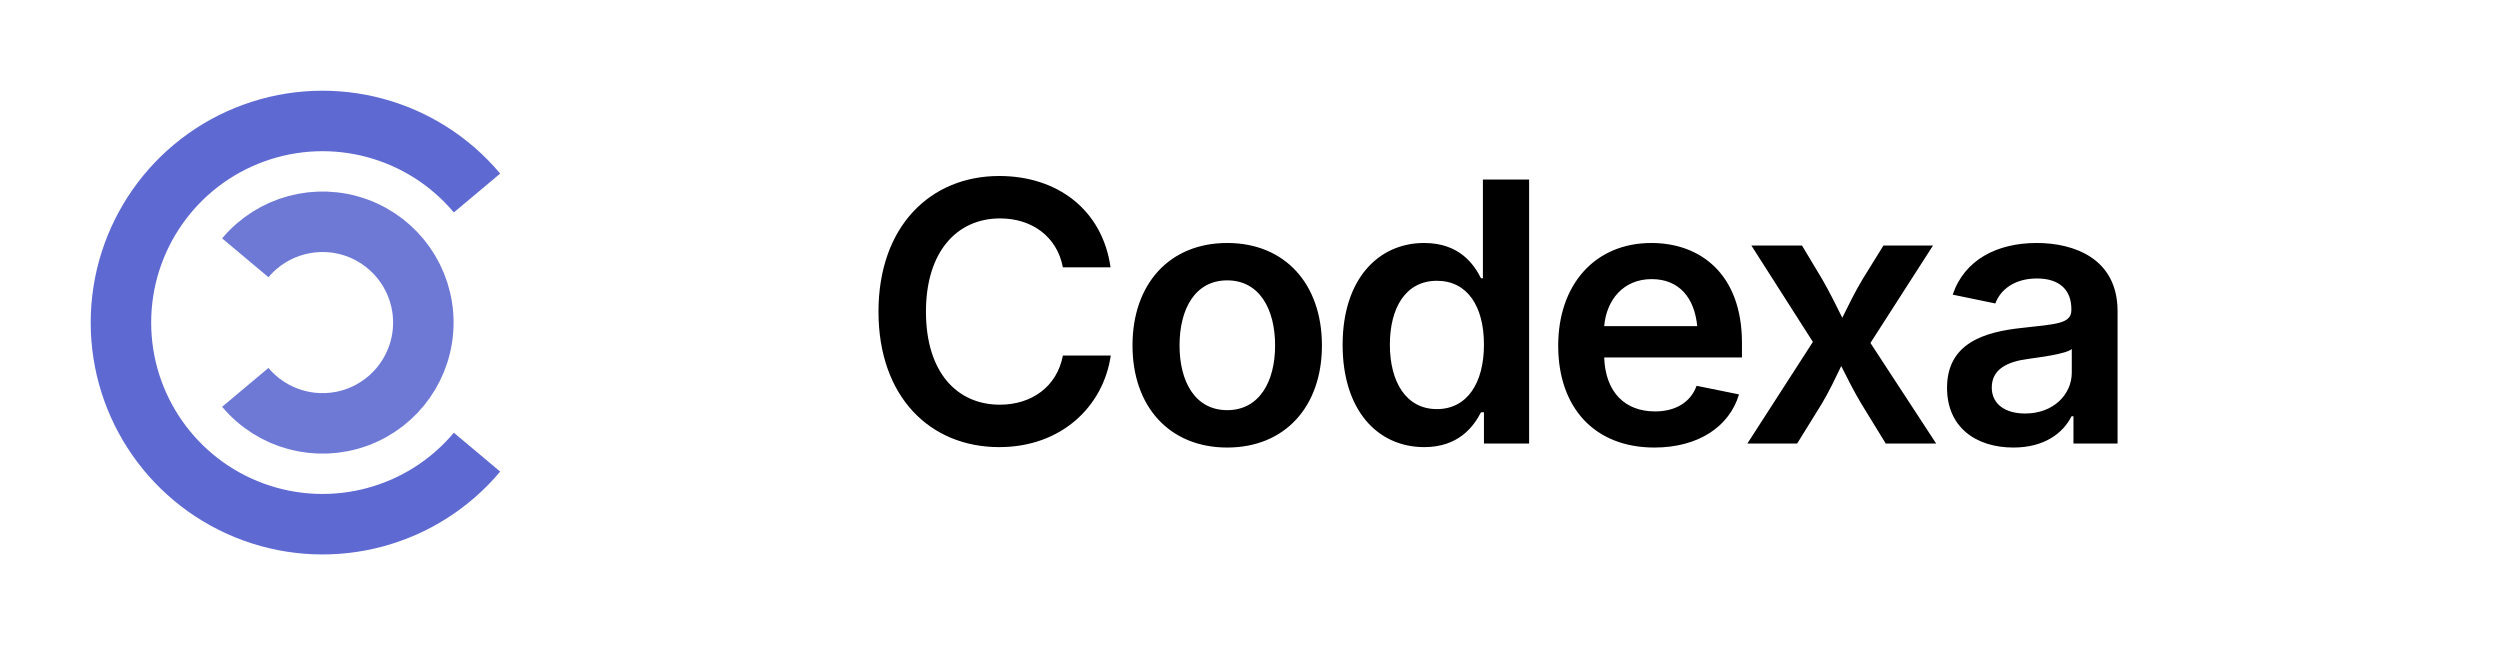
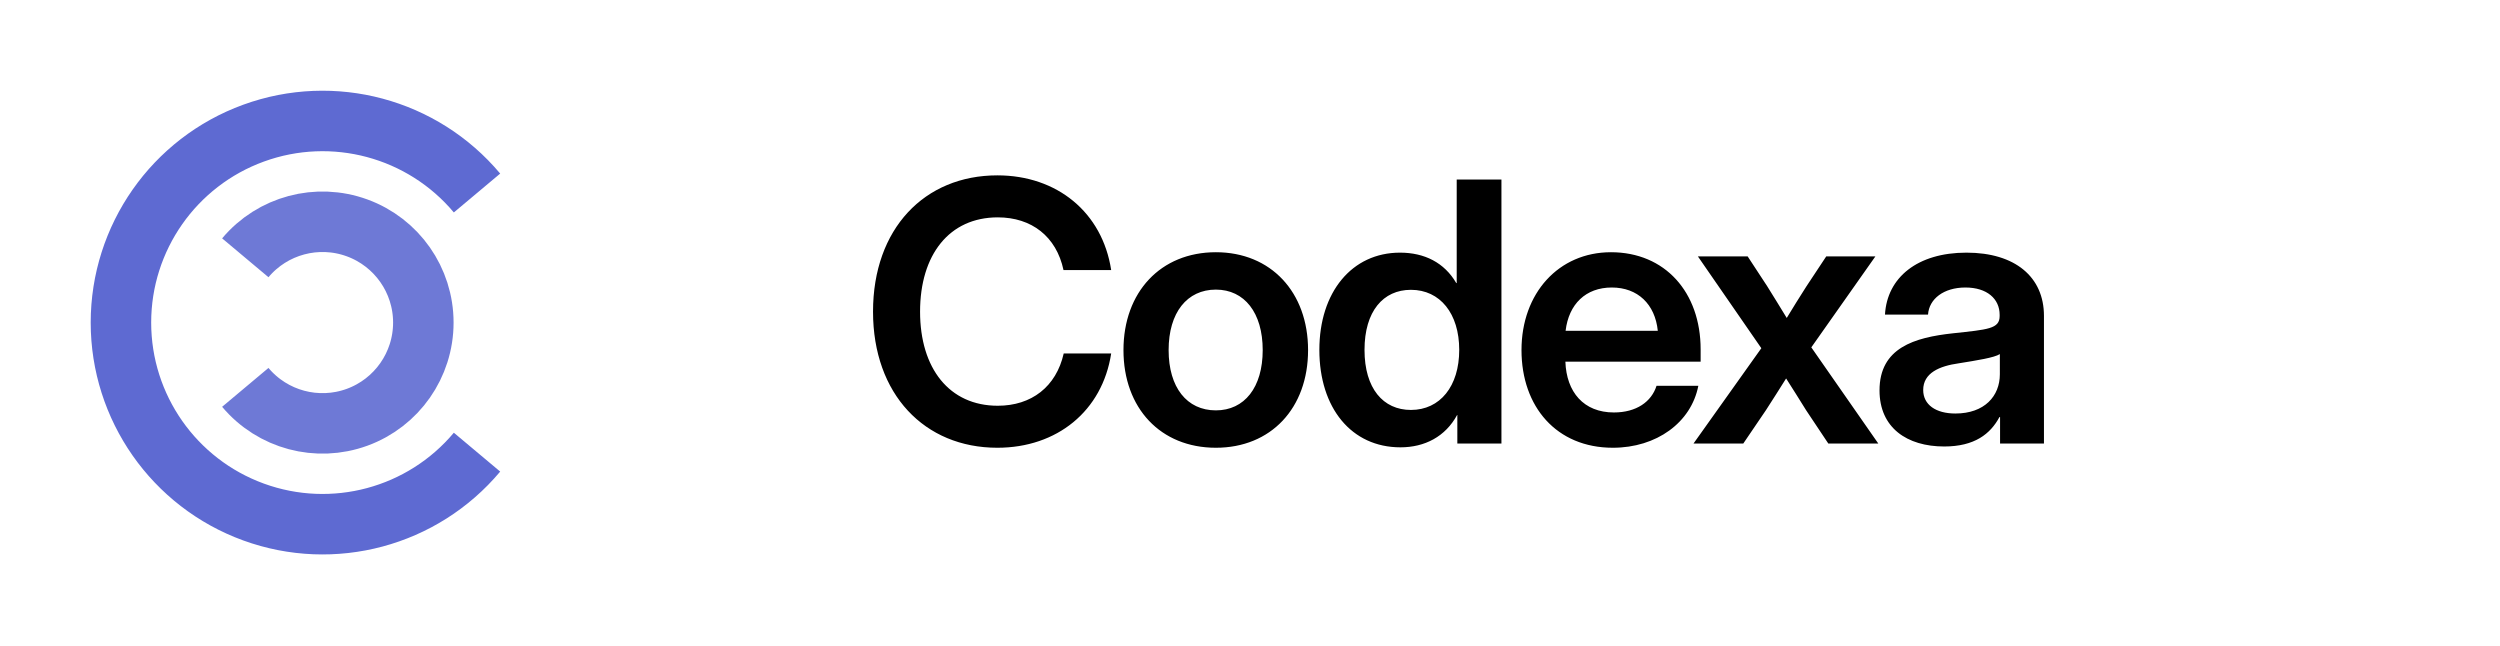
<svg xmlns="http://www.w3.org/2000/svg" viewBox="0 0 186 48" width="186" height="48" role="img" aria-labelledby="codexa-lockup-title">
  <path d="M35.49 14.36 A15 15 0 1 0 35.49 33.64" fill="none" stroke="#5E6AD2" stroke-width="4.5" stroke-linecap="butt" />
  <path d="M18.25 28.82 A7.5 7.5 0 1 0 18.25 19.18" fill="none" stroke="#6E79D6" stroke-width="4.5" stroke-linecap="butt" />
-   <text x="64" y="33" font-family="Inter, system-ui, sans-serif" font-size="27" font-weight="600" letter-spacing="-0.81" fill="currentColor">Codexa</text>
+   <text x="64" y="33" font-family="Inter Display, system-ui, sans-serif" font-size="27" font-weight="600" letter-spacing="-0.81" fill="currentColor">Codexa</text>
</svg>
